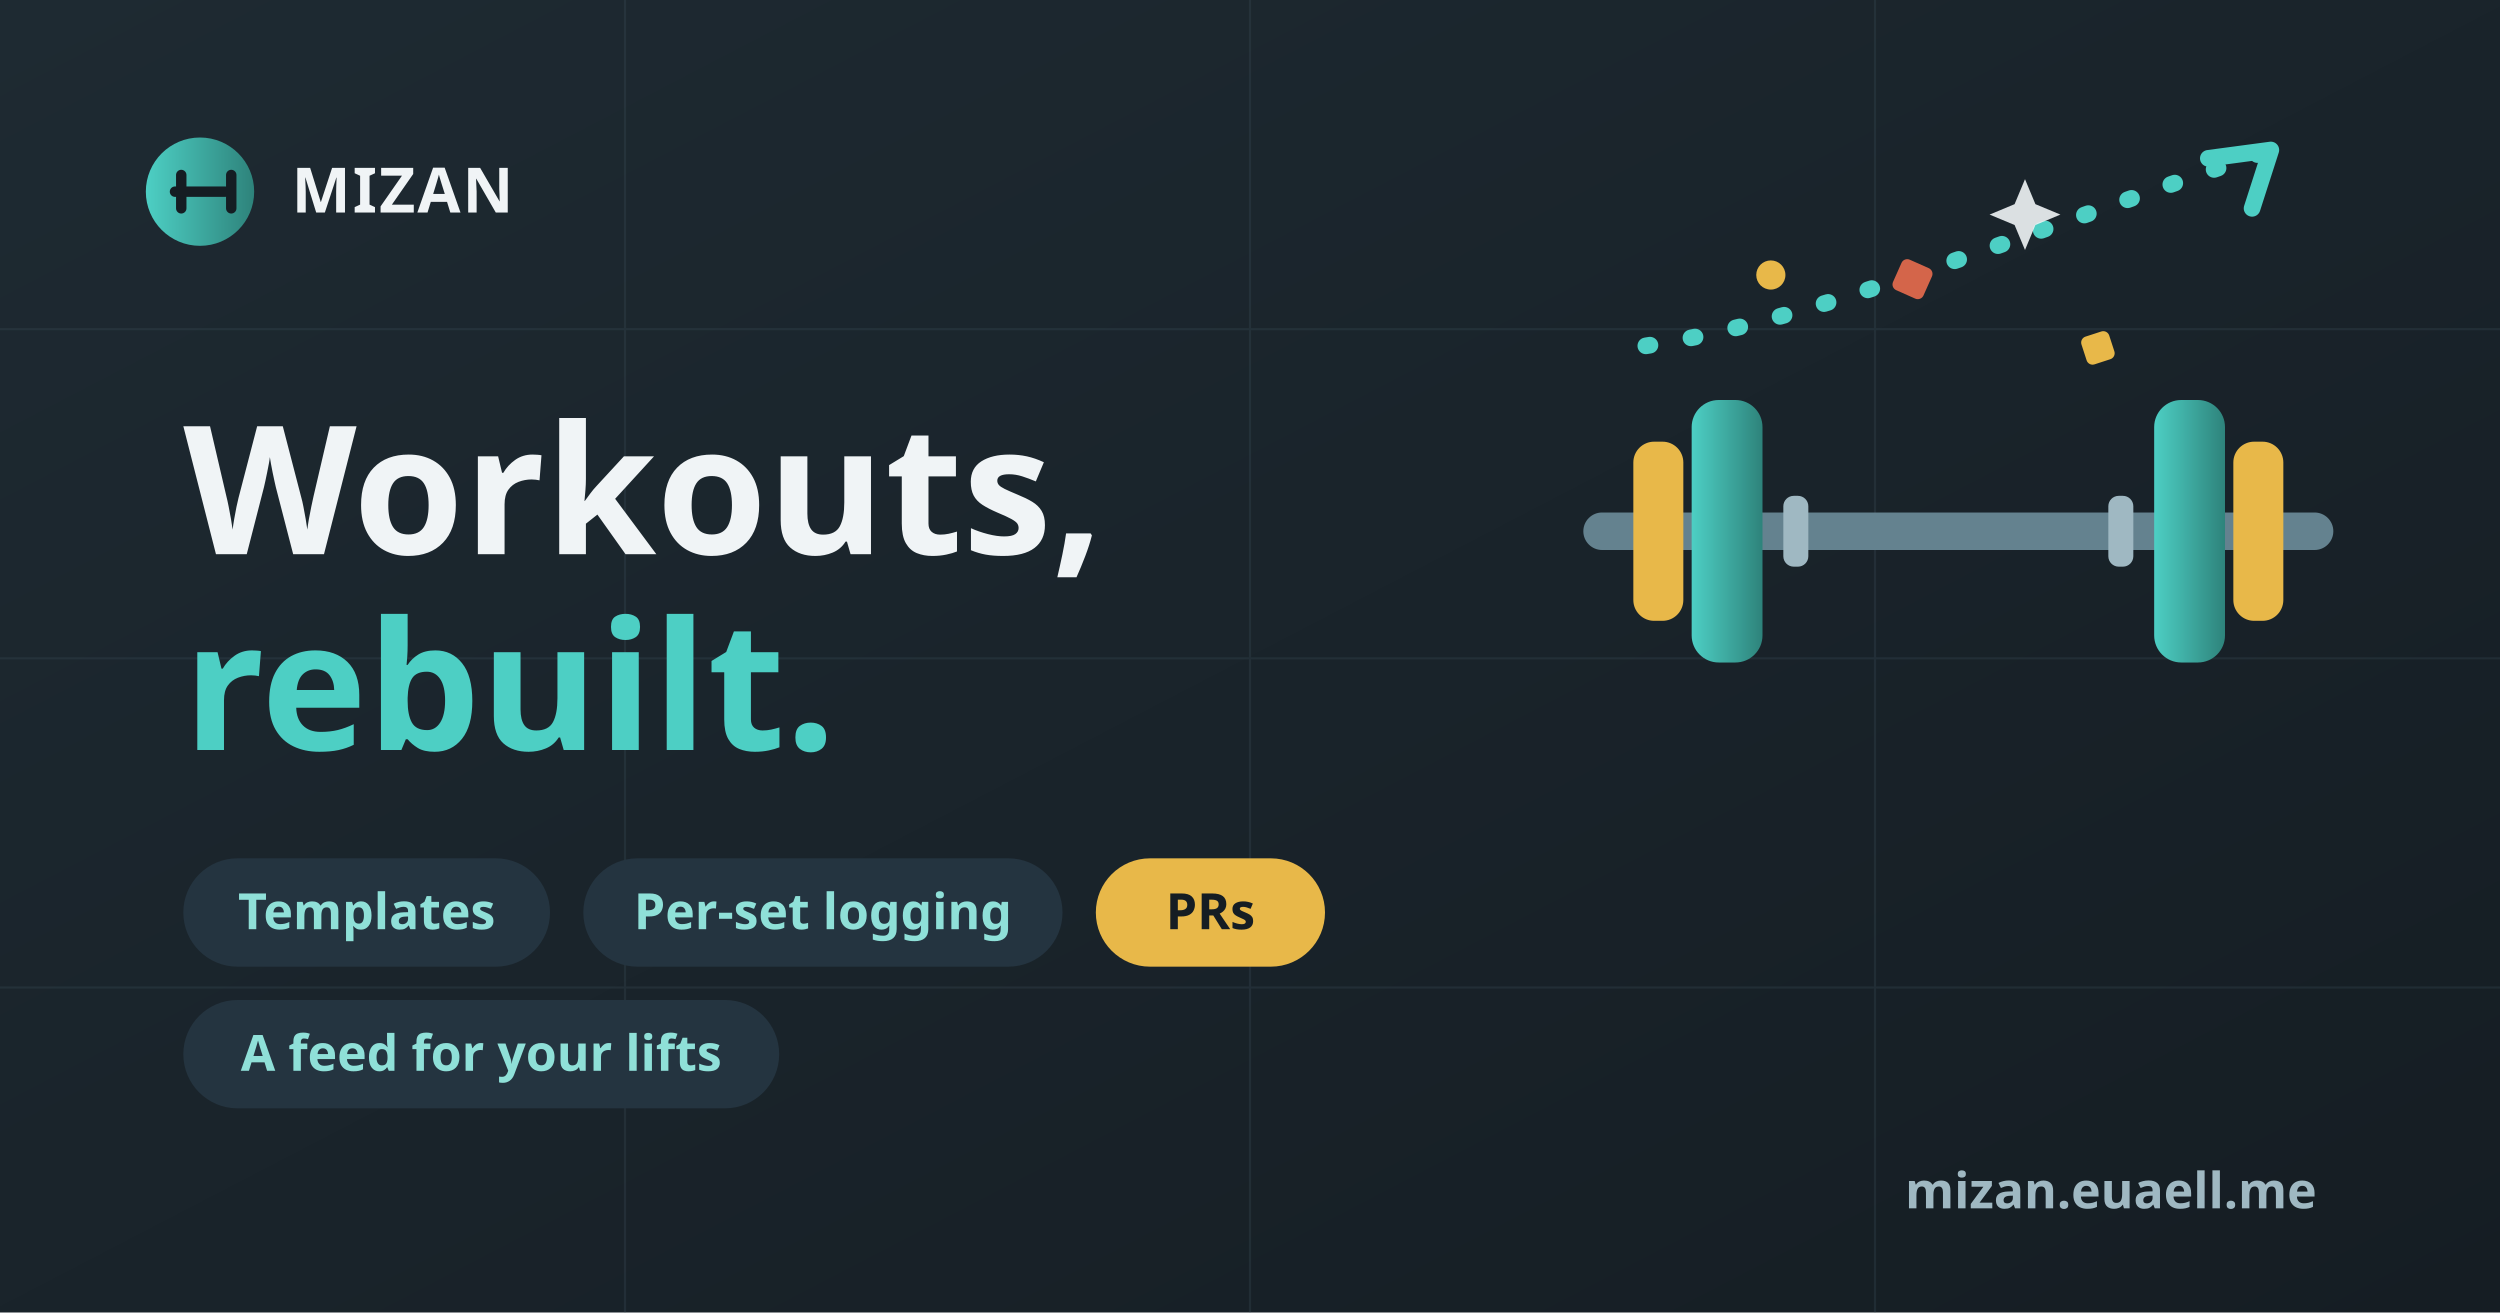
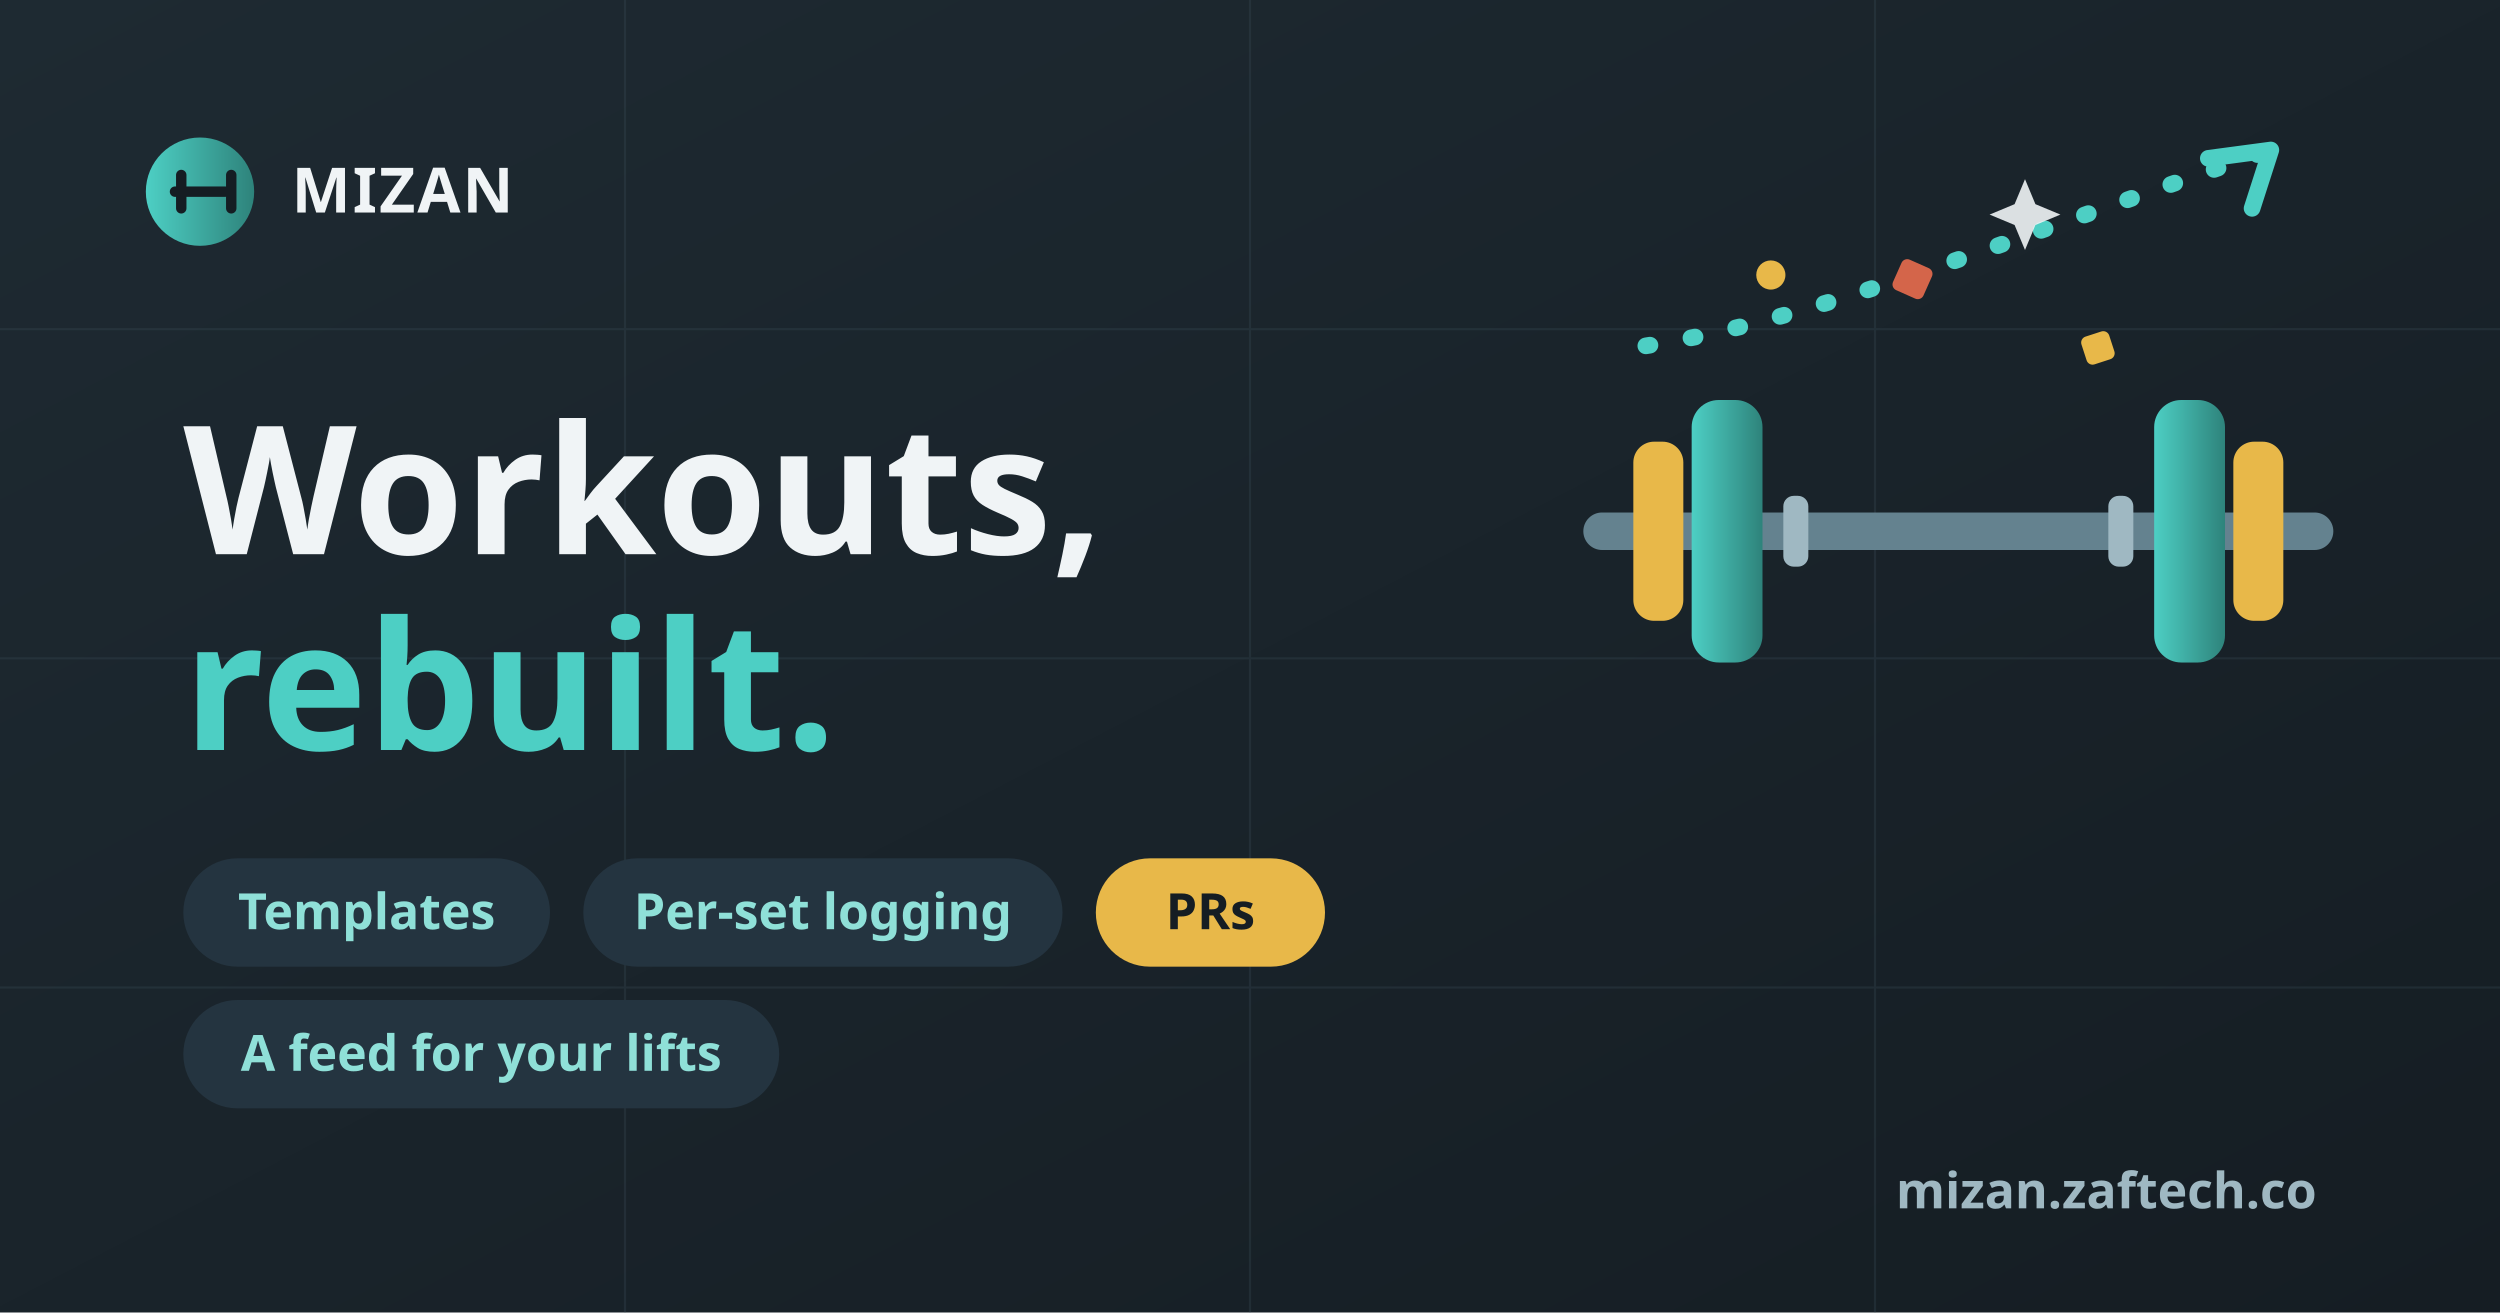
<svg xmlns="http://www.w3.org/2000/svg" viewBox="0 0 1200 630" role="img" aria-labelledby="og-title">
  <defs>
    <linearGradient id="og-bg" x1="0" y1="0" x2="1" y2="1">
      <stop offset="0" stop-color="#1E2A32" />
      <stop offset="1" stop-color="#151D23" />
    </linearGradient>
    <linearGradient id="og-teal" x1="0" y1="0" x2="1" y2="0">
      <stop offset="0" stop-color="#4DCFC4" />
      <stop offset="1" stop-color="#2E837B" />
    </linearGradient>
  </defs>
  <rect width="1200" height="630" fill="url(#og-bg)" />
  <g stroke="#3E5560" stroke-width="1" opacity="0.25">
    <path d="M0 158h1200M0 316h1200M0 474h1200" />
    <path d="M300 0v630M600 0v630M900 0v630" />
  </g>
  <g>
    <circle cx="96" cy="92" r="26" fill="url(#og-teal)" />
    <path d="M84 92h24M87 84v16M111 84v16" stroke="#151D23" stroke-width="5" stroke-linecap="round" />
    <text x="140" y="102" font-family="ui-sans-serif, system-ui, 'Segoe UI', sans-serif" font-size="30" font-weight="800" fill="#F0F4F6" letter-spacing="1">MIZAN</text>
  </g>
  <text x="88" y="266" font-family="ui-sans-serif, system-ui, 'Segoe UI', sans-serif" font-size="86" font-weight="900" fill="#F0F4F6">Workouts,</text>
  <text x="88" y="360" font-family="ui-sans-serif, system-ui, 'Segoe UI', sans-serif" font-size="86" font-weight="900" fill="#4DCFC4">rebuilt.</text>
  <g font-family="ui-sans-serif, system-ui, 'Segoe UI', sans-serif" font-size="24" font-weight="700">
    <rect x="88" y="412" width="176" height="52" rx="26" fill="#243440" />
    <text x="176" y="446" text-anchor="middle" fill="#8FE0D8">Templates</text>
    <rect x="280" y="412" width="230" height="52" rx="26" fill="#243440" />
    <text x="395" y="446" text-anchor="middle" fill="#8FE0D8">Per-set logging</text>
    <rect x="526" y="412" width="110" height="52" rx="26" fill="#E8B849" />
    <text x="581" y="446" text-anchor="middle" fill="#151D23">PRs</text>
    <rect x="88" y="480" width="286" height="52" rx="26" fill="#243440" />
    <text x="231" y="514" text-anchor="middle" fill="#8FE0D8">A feed for your lifts</text>
  </g>
  <g transform="translate(760 96)">
    <rect x="0" y="150" width="360" height="18" rx="9" fill="#64828F" />
    <rect x="52" y="96" width="34" height="126" rx="13" fill="url(#og-teal)" />
    <rect x="24" y="116" width="24" height="86" rx="10" fill="#E8B849" />
    <rect x="274" y="96" width="34" height="126" rx="13" fill="url(#og-teal)" />
    <rect x="312" y="116" width="24" height="86" rx="10" fill="#E8B849" />
    <rect x="96" y="142" width="12" height="34" rx="5" fill="#9FB8C2" />
    <rect x="252" y="142" width="12" height="34" rx="5" fill="#9FB8C2" />
    <path d="M30 70 C 110 58, 200 20, 330 -24" fill="none" stroke="#4DCFC4" stroke-width="8" stroke-linecap="round" stroke-dasharray="2 20" />
    <path d="M330 -24l-30 4M330 -24l-9 28" stroke="#4DCFC4" stroke-width="8" stroke-linecap="round" fill="none" />
    <rect x="150" y="30" width="16" height="16" rx="3" fill="#D4654A" transform="rotate(24 158 38)" />
    <rect x="240" y="64" width="14" height="14" rx="3" fill="#E8B849" transform="rotate(-18 247 71)" />
    <circle cx="90" cy="36" r="7" fill="#E8B849" />
    <path d="M212 -10l5 12 12 5-12 5-5 12-5-12-12-5 12-5z" fill="#F0F4F6" opacity="0.9" />
  </g>
-   <text x="1112" y="580" text-anchor="end" font-family="ui-sans-serif, system-ui, 'Segoe UI', sans-serif" font-size="24" font-weight="600" fill="#9FB8C2">mizan.euaell.me</text>
+   <text x="1112" y="580" text-anchor="end" font-family="ui-sans-serif, system-ui, 'Segoe UI', sans-serif" font-size="24" font-weight="600" fill="#9FB8C2">mizan.zaftech.co</text>
</svg>
